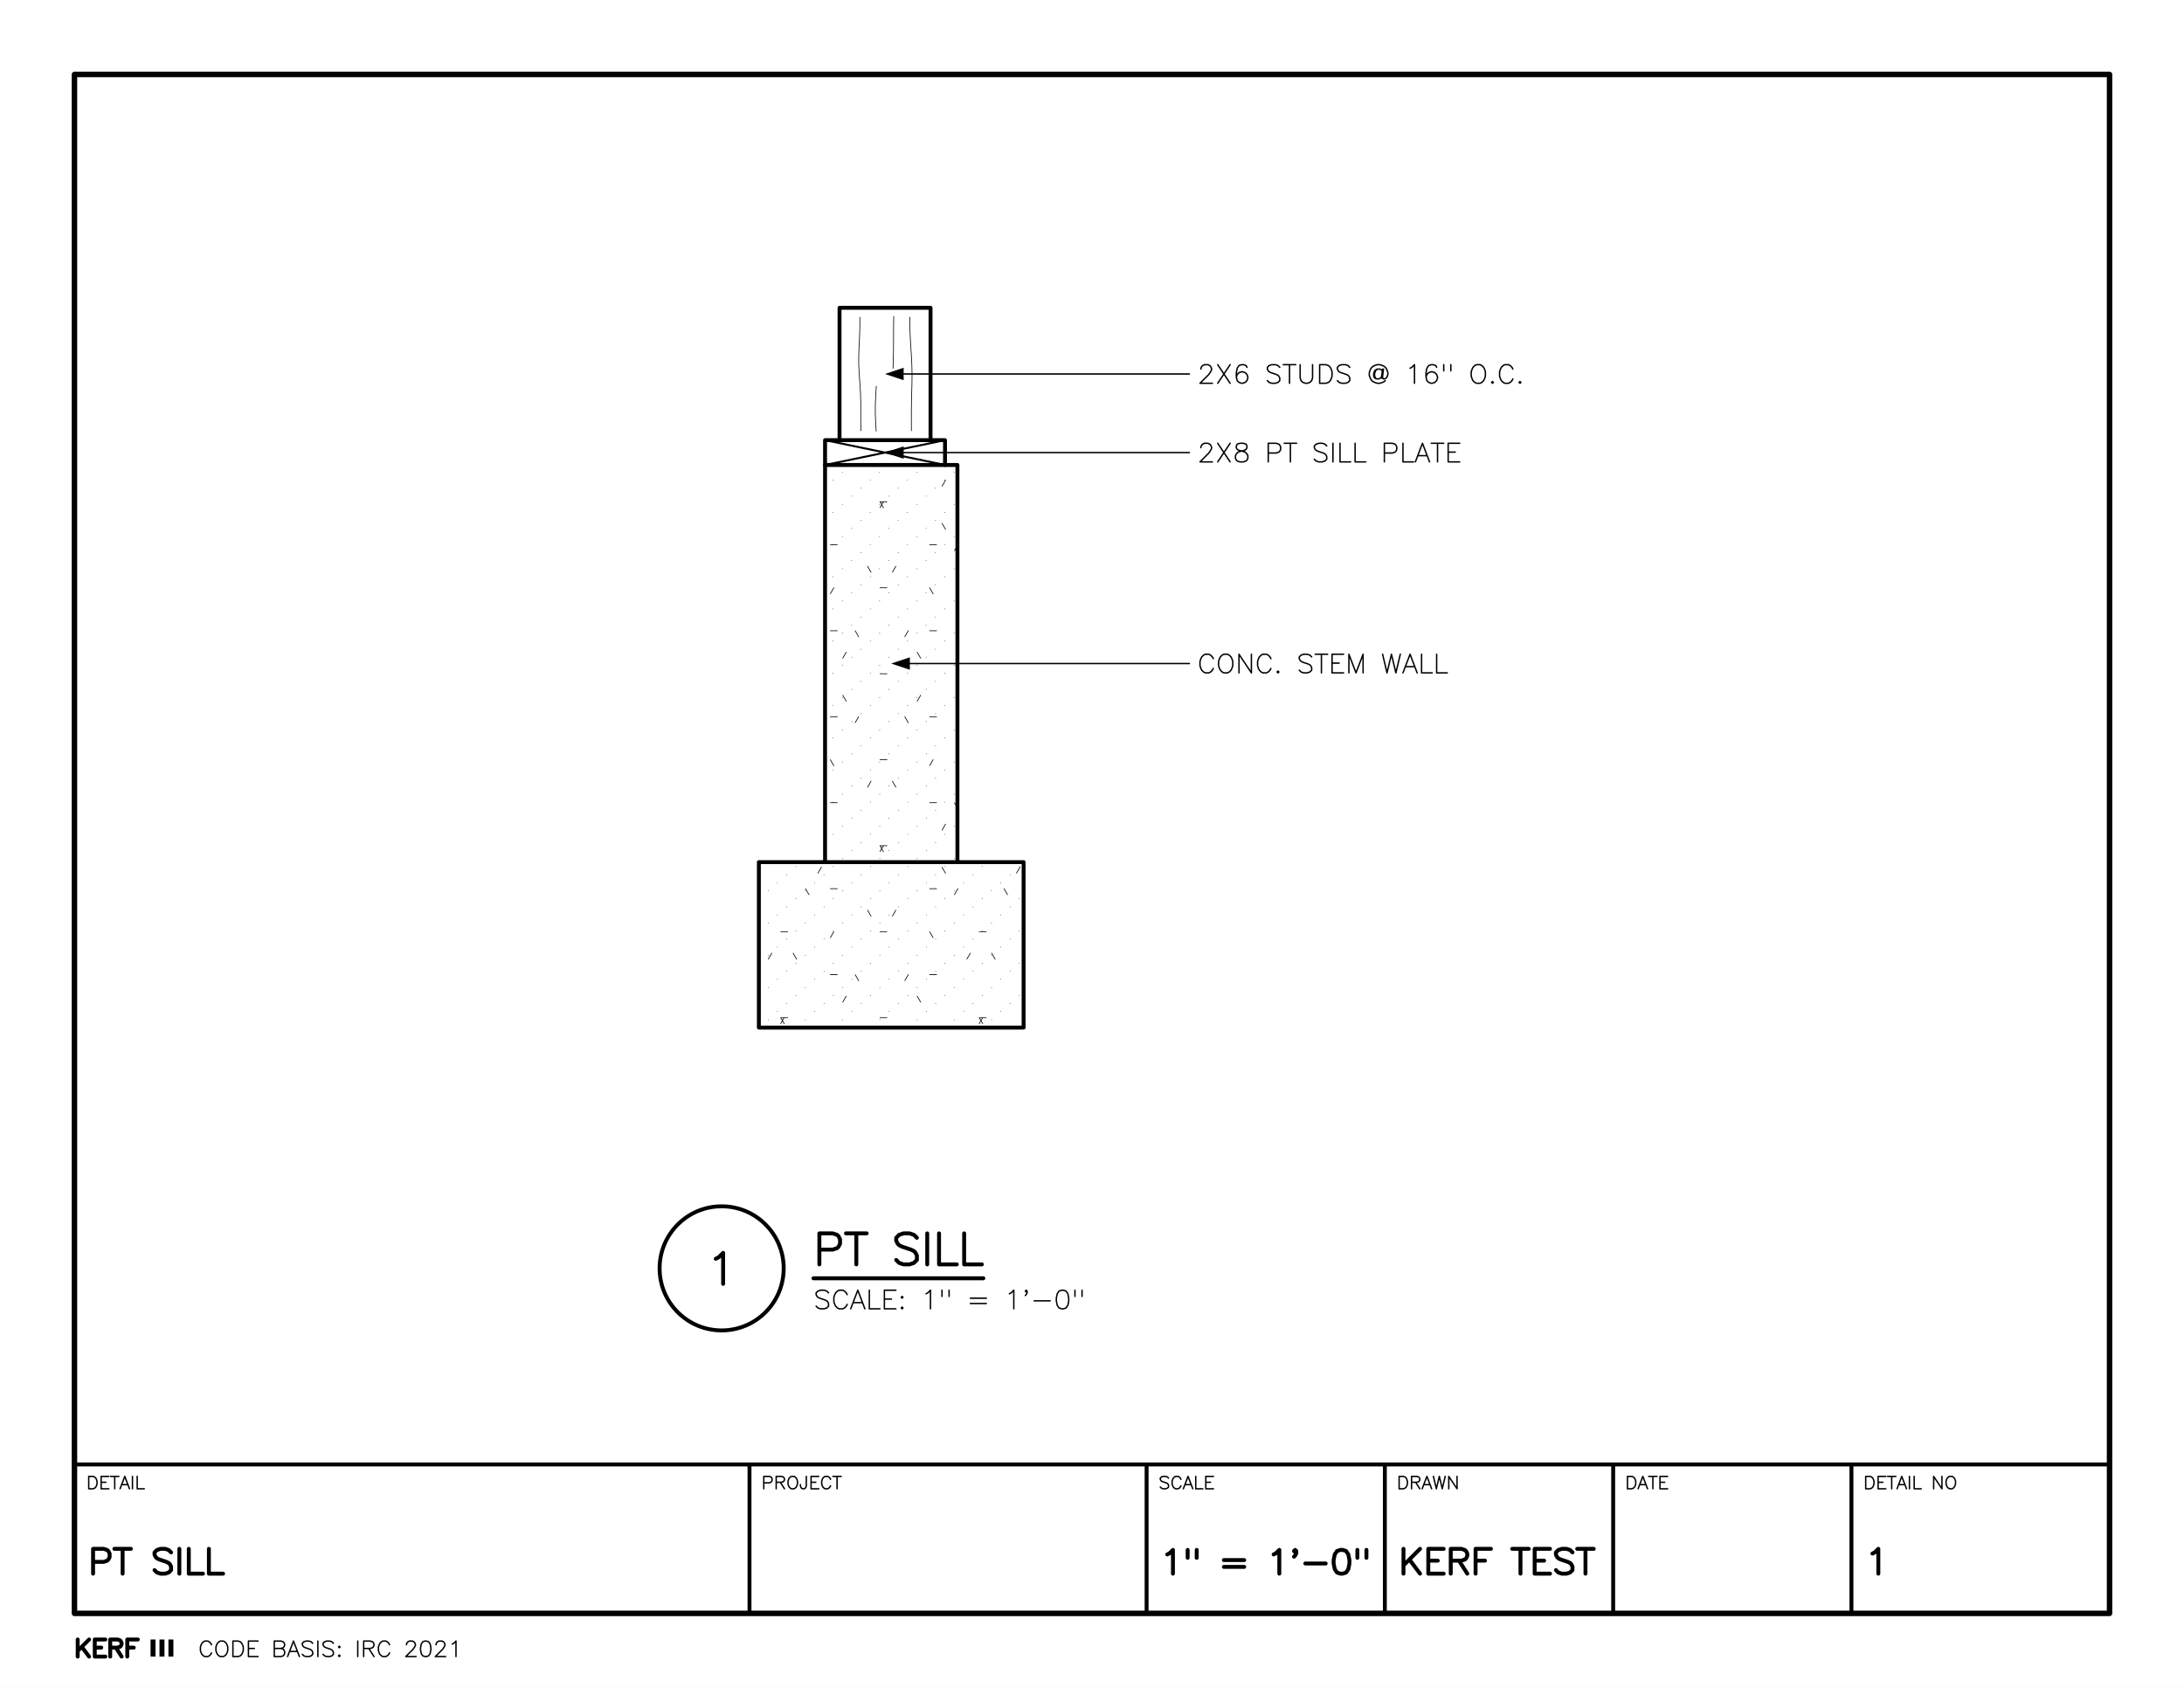
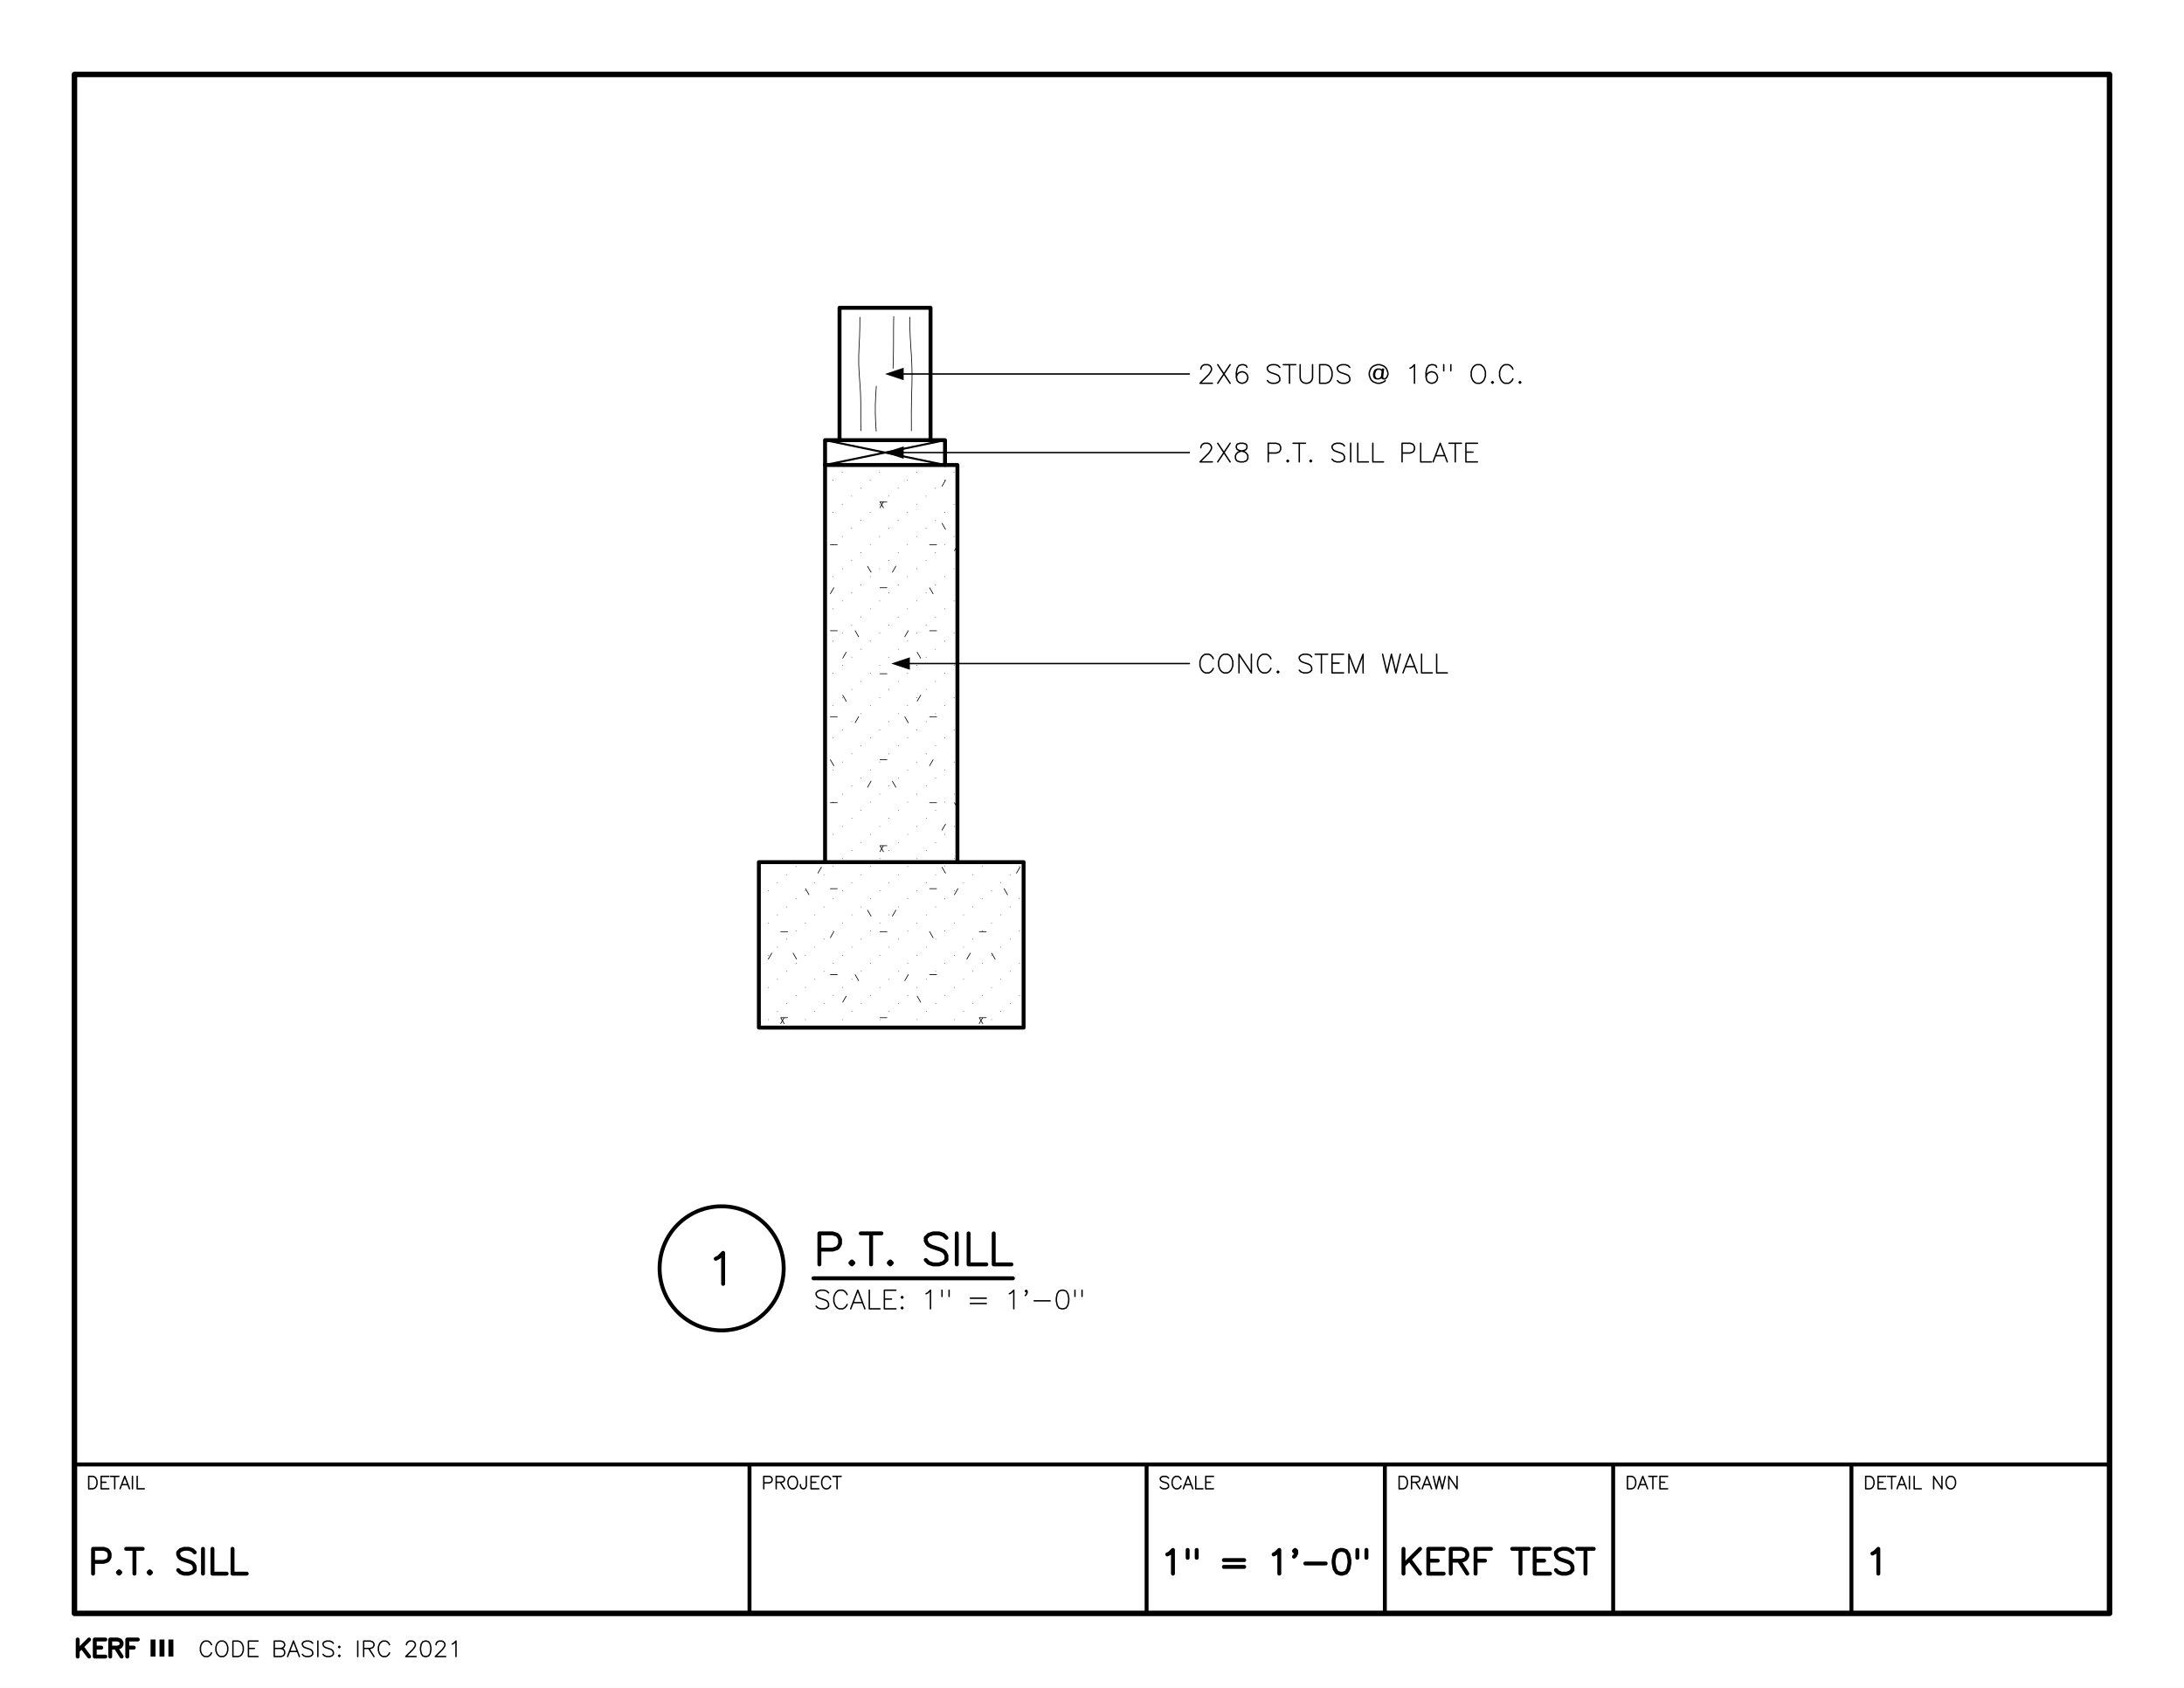
<svg xmlns="http://www.w3.org/2000/svg" width="11in" height="8.5in" viewBox="0 0 1056 816">
  <rect width="100%" height="100%" fill="#fff" />
  <g id="S-DETL-PATT">
    <g data-src="shared_ftg">
      <path d="M375.924 489.014h0M393.924 489.014h0M411.924 489.014h0M429.924 489.014h0M447.924 489.014h0M465.924 489.014h0M483.924 489.014h0M384.919 481.229h0M402.919 481.229h0M420.919 481.229h0M438.919 481.229h0M456.919 481.229h0M474.919 481.229h0M492.919 481.229h0M375.914 473.443h0M393.914 473.443h0M411.914 473.443h0M429.914 473.443h0M447.914 473.443h0M465.914 473.443h0M483.914 473.443h0M384.909 465.658h0M402.909 465.658h0M420.909 465.658h0M438.909 465.658h0M456.909 465.658h0M474.909 465.658h0M492.909 465.658h0M375.905 457.872h0M393.905 457.872h0M411.905 457.872h0M429.905 457.872h0M447.905 457.872h0M465.905 457.872h0M483.905 457.872h0M384.9 450.086h0M402.9 450.086h0M420.9 450.086h0M438.9 450.086h0M456.9 450.086h0M474.9 450.086h0M492.9 450.086h0M375.895 442.301h0M393.895 442.301h0M411.895 442.301h0M429.895 442.301h0M447.895 442.301h0M465.895 442.301h0M483.895 442.301h0M384.89 434.515h0M402.89 434.515h0M420.89 434.515h0M438.89 434.515h0M456.89 434.515h0M474.89 434.515h0M492.89 434.515h0M375.885 426.73h0M393.885 426.73h0M411.885 426.73h0M429.885 426.73h0M447.885 426.73h0M465.885 426.73h0M483.885 426.73h0M384.881 418.944h0M402.881 418.944h0M420.881 418.944h0M438.881 418.944h0M456.881 418.944h0M474.881 418.944h0M492.881 418.944h0M371.441 492.96h0M389.441 492.96h0M407.441 492.96h0M425.441 492.96h0M443.441 492.96h0M461.441 492.96h0M479.441 492.96h0M380.436 485.174h0M398.436 485.174h0M416.436 485.174h0M434.436 485.174h0M452.436 485.174h0M470.436 485.174h0M488.436 485.174h0M371.431 477.389h0M389.431 477.389h0M407.431 477.389h0M425.431 477.389h0M443.431 477.389h0M461.431 477.389h0M479.431 477.389h0M380.426 469.603h0M398.426 469.603h0M416.426 469.603h0M434.426 469.603h0M452.426 469.603h0M470.426 469.603h0M488.426 469.603h0M371.421 461.818h0M389.421 461.818h0M407.421 461.818h0M425.421 461.818h0M443.421 461.818h0M461.421 461.818h0M479.421 461.818h0M380.417 454.032h0M398.417 454.032h0M416.417 454.032h0M434.417 454.032h0M452.417 454.032h0M470.417 454.032h0M488.417 454.032h0M371.412 446.246h0M389.412 446.246h0M407.412 446.246h0M425.412 446.246h0M443.412 446.246h0M461.412 446.246h0M479.412 446.246h0M380.407 438.461h0M398.407 438.461h0M416.407 438.461h0M434.407 438.461h0M452.407 438.461h0M470.407 438.461h0M488.407 438.461h0M371.402 430.675h0M389.402 430.675h0M407.402 430.675h0M425.402 430.675h0M443.402 430.675h0M461.402 430.675h0M479.402 430.675h0M380.397 422.89h0M398.397 422.89h0M416.397 422.89h0M434.397 422.89h0M452.397 422.89h0M470.397 422.89h0M488.397 422.89h0M473.486 494.879L475.166 491.969M467.487 463.702L469.167 460.792M491.487 422.133L493.167 419.223M437.488 474.095L439.168 471.185M461.488 432.526L463.168 429.616M407.488 484.487L409.168 481.578M431.488 442.918L433.168 440.008M377.489 494.88L379.169 491.97M401.489 453.311L403.169 450.401M371.489 463.703L373.169 460.794M395.489 422.134L397.169 419.224M366.929 430.034L367.17 429.617M452.849 429.648L449.489 429.648M404.849 429.648L401.489 429.648M476.849 450.432L473.489 450.432M428.849 450.432L425.489 450.432M380.849 450.432L377.489 450.432M452.849 471.216L449.489 471.216M404.849 471.216L401.489 471.216M476.849 492L473.489 492M428.849 492L425.489 492M380.849 492L377.489 492M377.489 492L379.169 494.91M383.488 460.823L385.168 463.733M389.488 429.647L391.168 432.557M413.488 471.216L415.168 474.126M419.487 440.039L421.167 442.949M443.487 481.609L445.167 484.518M449.486 450.432L451.166 453.342M473.486 492.001L475.166 494.911M455.486 419.255L457.166 422.165M479.486 460.825L481.166 463.734M485.485 429.648L487.165 432.558" fill="none" stroke="#000" stroke-linecap="round" stroke-linejoin="round" stroke-width="0.34" />
    </g>
    <g data-src="shared_stem">
      <path d="M411.876 411.158h0M429.876 411.158h0M447.876 411.158h0M402.871 403.373h0M420.871 403.373h0M438.871 403.373h0M456.871 403.373h0M411.866 395.587h0M429.866 395.587h0M447.866 395.587h0M402.861 387.802h0M420.861 387.802h0M438.861 387.802h0M456.861 387.802h0M411.857 380.016h0M429.857 380.016h0M447.857 380.016h0M402.852 372.23h0M420.852 372.23h0M438.852 372.23h0M456.852 372.23h0M411.847 364.445h0M429.847 364.445h0M447.847 364.445h0M402.842 356.659h0M420.842 356.659h0M438.842 356.659h0M456.842 356.659h0M411.837 348.874h0M429.837 348.874h0M447.837 348.874h0M402.833 341.088h0M420.833 341.088h0M438.833 341.088h0M456.833 341.088h0M411.828 333.302h0M429.828 333.302h0M447.828 333.302h0M402.823 325.517h0M420.823 325.517h0M438.823 325.517h0M456.823 325.517h0M411.818 317.731h0M429.818 317.731h0M447.818 317.731h0M402.813 309.946h0M420.813 309.946h0M438.813 309.946h0M456.813 309.946h0M411.809 302.16h0M429.809 302.16h0M447.809 302.16h0M402.804 294.374h0M420.804 294.374h0M438.804 294.374h0M456.804 294.374h0M411.799 286.589h0M429.799 286.589h0M447.799 286.589h0M402.794 278.803h0M420.794 278.803h0M438.794 278.803h0M456.794 278.803h0M411.789 271.018h0M429.789 271.018h0M447.789 271.018h0M402.785 263.232h0M420.785 263.232h0M438.785 263.232h0M456.785 263.232h0M411.78 255.446h0M429.78 255.446h0M447.78 255.446h0M402.775 247.661h0M420.775 247.661h0M438.775 247.661h0M456.775 247.661h0M411.77 239.875h0M429.77 239.875h0M447.77 239.875h0M402.765 232.09h0M420.765 232.09h0M438.765 232.09h0M456.765 232.09h0M407.393 415.104h0M425.393 415.104h0M443.393 415.104h0M461.393 415.104h0M416.388 407.318h0M434.388 407.318h0M452.388 407.318h0M407.383 399.533h0M425.383 399.533h0M443.383 399.533h0M461.383 399.533h0M416.378 391.747h0M434.378 391.747h0M452.378 391.747h0M407.373 383.962h0M425.373 383.962h0M443.373 383.962h0M461.373 383.962h0M416.369 376.176h0M434.369 376.176h0M452.369 376.176h0M407.364 368.39h0M425.364 368.39h0M443.364 368.39h0M461.364 368.39h0M416.359 360.605h0M434.359 360.605h0M452.359 360.605h0M407.354 352.819h0M425.354 352.819h0M443.354 352.819h0M461.354 352.819h0M416.349 345.034h0M434.349 345.034h0M452.349 345.034h0M407.345 337.248h0M425.345 337.248h0M443.345 337.248h0M461.345 337.248h0M416.34 329.462h0M434.34 329.462h0M452.34 329.462h0M407.335 321.677h0M425.335 321.677h0M443.335 321.677h0M461.335 321.677h0M416.33 313.891h0M434.33 313.891h0M452.33 313.891h0M407.325 306.106h0M425.325 306.106h0M443.325 306.106h0M461.325 306.106h0M416.321 298.32h0M434.321 298.32h0M452.321 298.32h0M407.316 290.534h0M425.316 290.534h0M443.316 290.534h0M461.316 290.534h0M416.311 282.749h0M434.311 282.749h0M452.311 282.749h0M407.306 274.963h0M425.306 274.963h0M443.306 274.963h0M461.306 274.963h0M416.301 267.178h0M434.301 267.178h0M452.301 267.178h0M407.297 259.392h0M425.297 259.392h0M443.297 259.392h0M461.297 259.392h0M416.292 251.606h0M434.292 251.606h0M452.292 251.606h0M407.287 243.821h0M425.287 243.821h0M443.287 243.821h0M461.287 243.821h0M416.282 236.035h0M434.282 236.035h0M452.282 236.035h0M407.277 228.25h0M425.277 228.25h0M443.277 228.25h0M461.277 228.25h0M455.488 401.349L457.168 398.439M425.489 411.742L427.169 408.832M449.489 370.172L451.169 367.262M419.489 380.565L421.169 377.655M443.489 338.996L445.169 336.086M413.49 349.388L415.17 346.478M437.49 307.819L439.17 304.909M461.49 266.25L462.929 263.758M407.49 318.212L409.17 315.302M431.49 276.643L433.17 273.733M455.49 235.073L457.17 232.163M401.491 287.035L403.171 284.125M425.491 245.466L427.171 242.556M428.849 242.592L425.489 242.592M452.849 263.376L449.489 263.376M404.849 263.376L401.489 263.376M428.849 284.16L425.489 284.16M452.849 304.944L449.489 304.944M404.849 304.944L401.489 304.944M428.849 325.728L425.489 325.728M452.849 346.512L449.489 346.512M404.849 346.512L401.489 346.512M428.849 367.296L425.489 367.296M452.849 388.08L449.489 388.08M404.849 388.08L401.489 388.08M428.849 408.864L425.489 408.864M401.486 367.294L403.166 370.203M425.486 408.863L427.166 411.773M407.486 336.117L409.166 339.027M431.486 377.686L433.166 380.596M413.485 304.94L415.165 307.85M437.485 346.51L439.165 349.419M461.485 388.079L462.929 390.578M419.485 273.764L421.165 276.674M443.485 315.333L445.165 318.243M425.484 242.587L427.164 245.497M449.484 284.156L451.164 287.066M455.484 252.98L457.164 255.89" fill="none" stroke="#000" stroke-linecap="round" stroke-linejoin="round" stroke-width="0.34" />
    </g>
    <g data-src="a_stud">
      <path d="M440.672 208.229L440.661 203.657M440.661 203.657L440.653 199.086M440.653 199.086L440.708 194.514M440.708 194.514L440.825 189.943M440.825 189.943L440.947 185.371M440.947 185.371L440.987 180.8M440.987 180.8L440.888 176.229M440.888 176.229L440.653 171.657M440.653 171.657L440.354 167.086M440.354 167.086L440.09 162.514M440.09 162.514L439.937 157.943M439.937 157.943L439.912 153.371M431.795 178.08L431.926 173.897M431.926 173.897L432.011 169.714M432.011 169.714L432.041 165.531M432.041 165.531L432.043 161.349M432.043 161.349L432.061 157.166M432.061 157.166L432.138 152.983M423.654 208.453L423.383 204.107M423.383 204.107L423.218 199.76M423.218 199.76L423.236 195.413M423.236 195.413L423.43 191.067M423.43 191.067L423.714 186.72M416.283 208.229L416.182 203.657M416.182 203.657L416.182 199.086M416.182 199.086L416.187 194.514M416.187 194.514L416.064 189.943M416.064 189.943L415.774 185.371M415.774 185.371L415.427 180.8M415.427 180.8L415.204 176.229M415.204 176.229L415.212 171.657M415.212 171.657L415.404 167.086M415.404 167.086L415.623 162.514M415.623 162.514L415.742 157.943M415.742 157.943L415.761 153.371" fill="none" stroke="#000" stroke-linecap="round" stroke-linejoin="round" stroke-width="0.34" />
    </g>
  </g>
  <g id="S-DETL-BYND">
    <g data-src="a_sill">
      <path d="M398.929 224.8L456.929 212.8" fill="none" stroke="#000" stroke-linecap="round" stroke-linejoin="round" stroke-width="0.945" />
      <path d="M456.929 224.8L398.929 212.8" fill="none" stroke="#000" stroke-linecap="round" stroke-linejoin="round" stroke-width="0.945" />
    </g>
  </g>
  <g id="S-DETL-CUT">
    <g data-src="shared_ftg">
      <path d="M366.929 496.8L494.929 496.8L494.929 416.8L366.929 416.8L366.929 496.8Z" fill="none" stroke="#000" stroke-linecap="round" stroke-linejoin="round" stroke-width="1.89" />
    </g>
    <g data-src="shared_stem">
      <path d="M462.929 416.8L462.929 224.8L398.929 224.8L398.929 416.8" fill="none" stroke="#000" stroke-linecap="round" stroke-linejoin="round" stroke-width="1.89" />
    </g>
    <g data-src="a_sill">
      <path d="M456.929 224.8L456.929 212.8L398.929 212.8L398.929 224.8" fill="none" stroke="#000" stroke-linecap="round" stroke-linejoin="round" stroke-width="1.89" />
    </g>
    <g data-src="a_stud">
      <path d="M449.929 212.8L449.929 148.8L405.929 148.8L405.929 212.8" fill="none" stroke="#000" stroke-linecap="round" stroke-linejoin="round" stroke-width="1.89" />
    </g>
  </g>
  <g id="S-ANNO-NOTE">
    <g data-src="n_a_sill">
-       <path d="M580.643 216.443L580.643 216.014L581.071 215.157L581.5 214.729L582.357 214.3L584.071 214.3L584.929 214.729L585.357 215.157L585.786 216.014L585.786 216.871L585.357 217.729L584.5 219.014L580.214 223.3L586.214 223.3M588.786 214.3L594.786 223.3M594.786 214.3L588.786 223.3M599.5 214.3L598.214 214.729L597.786 215.586L597.786 216.443L598.214 217.3L599.071 217.729L600.786 218.157L602.071 218.586L602.929 219.443L603.357 220.3L603.357 221.586L602.929 222.443L602.5 222.871L601.214 223.3L599.5 223.3L598.214 222.871L597.786 222.443L597.357 221.586L597.357 220.3L597.786 219.443L598.643 218.586L599.929 218.157L601.643 217.729L602.5 217.3L602.929 216.443L602.929 215.586L602.5 214.729L601.214 214.3L599.5 214.3M613.214 214.3L613.214 223.3M613.214 214.3L617.071 214.3L618.357 214.729L618.786 215.157L619.214 216.014L619.214 217.3L618.786 218.157L618.357 218.586L617.071 219.014L613.214 219.014M623.929 214.3L623.929 223.3M620.929 214.3L626.929 214.3M641.5 215.586L640.643 214.729L639.357 214.3L637.643 214.3L636.357 214.729L635.5 215.586L635.5 216.443L635.929 217.3L636.357 217.729L637.214 218.157L639.786 219.014L640.643 219.443L641.071 219.871L641.5 220.729L641.5 222.014L640.643 222.871L639.357 223.3L637.643 223.3L636.357 222.871L635.5 222.014M644.5 214.3L644.5 223.3M647.929 214.3L647.929 223.3M647.929 223.3L653.071 223.3M655.214 214.3L655.214 223.3M655.214 223.3L660.357 223.3M669.357 214.3L669.357 223.3M669.357 214.3L673.214 214.3L674.5 214.729L674.929 215.157L675.357 216.014L675.357 217.3L674.929 218.157L674.5 218.586L673.214 219.014L669.357 219.014M678.357 214.3L678.357 223.3M678.357 223.3L683.5 223.3M687.786 214.3L684.357 223.3M687.786 214.3L691.214 223.3M685.643 220.3L689.929 220.3M695.071 214.3L695.071 223.3M692.071 214.3L698.071 214.3M700.214 214.3L700.214 223.3M700.214 214.3L705.786 214.3M700.214 218.586L703.643 218.586M700.214 223.3L705.786 223.3" fill="none" stroke="#000" stroke-linecap="round" stroke-linejoin="round" stroke-width="0.68" />
+       <path d="M580.643 216.443L580.643 216.014L581.071 215.157L581.5 214.729L582.357 214.3L584.071 214.3L584.929 214.729L585.357 215.157L585.786 216.014L585.786 216.871L585.357 217.729L584.5 219.014L580.214 223.3L586.214 223.3M588.786 214.3L594.786 223.3M594.786 214.3L588.786 223.3M599.5 214.3L598.214 214.729L597.786 215.586L597.786 216.443L598.214 217.3L599.071 217.729L600.786 218.157L602.071 218.586L602.929 219.443L603.357 220.3L603.357 221.586L602.929 222.443L602.5 222.871L601.214 223.3L599.5 223.3L598.214 222.871L597.786 222.443L597.357 221.586L597.357 220.3L597.786 219.443L598.643 218.586L599.929 218.157L601.643 217.729L602.5 217.3L602.929 216.443L602.929 215.586L602.5 214.729L601.214 214.3L599.5 214.3M613.214 214.3L613.214 223.3M613.214 214.3L617.071 214.3L618.357 214.729L618.786 215.157L619.214 216.014L619.214 217.3L618.786 218.157L618.357 218.586L617.071 219.014L613.214 219.014M622.643 222.443L622.214 222.871L622.643 223.3L623.071 222.871L622.643 222.443M628.214 214.3L628.214 223.3M625.214 214.3L631.214 214.3M633.786 222.443L633.357 222.871L633.786 223.3L634.214 222.871L633.786 222.443M650.071 215.586L649.214 214.729L647.929 214.3L646.214 214.3L644.929 214.729L644.071 215.586L644.071 216.443L644.5 217.3L644.929 217.729L645.786 218.157L648.357 219.014L649.214 219.443L649.643 219.871L650.071 220.729L650.071 222.014L649.214 222.871L647.929 223.3L646.214 223.3L644.929 222.871L644.071 222.014M653.071 214.3L653.071 223.3M656.5 214.3L656.5 223.3M656.5 223.3L661.643 223.3M663.786 214.3L663.786 223.3M663.786 223.3L668.929 223.3M677.929 214.3L677.929 223.3M677.929 214.3L681.786 214.3L683.071 214.729L683.5 215.157L683.929 216.014L683.929 217.3L683.5 218.157L683.071 218.586L681.786 219.014L677.929 219.014M686.929 214.3L686.929 223.3M686.929 223.3L692.071 223.3M696.357 214.3L692.929 223.3M696.357 214.3L699.786 223.3M694.214 220.3L698.5 220.3M703.643 214.3L703.643 223.3M700.643 214.3L706.643 214.3M708.786 214.3L708.786 223.3M708.786 214.3L714.357 214.3M708.786 218.586L712.214 218.586M708.786 223.3L714.357 223.3" fill="none" stroke="#000" stroke-linecap="round" stroke-linejoin="round" stroke-width="0.68" />
      <path d="M575.089 218.8L563.089 218.8L436.929 218.8" fill="none" stroke="#000" stroke-linecap="round" stroke-linejoin="round" stroke-width="0.68" />
      <path d="M427.929 218.8L436.929 221.8L436.929 215.8L427.929 218.8Z" fill="#000" fill-rule="evenodd" stroke="none" />
    </g>
    <g data-src="n_a_stud">
      <path d="M580.643 178.443L580.643 178.014L581.071 177.157L581.5 176.729L582.357 176.3L584.071 176.3L584.929 176.729L585.357 177.157L585.786 178.014L585.786 178.871L585.357 179.729L584.5 181.014L580.214 185.3L586.214 185.3M588.786 176.3L594.786 185.3M594.786 176.3L588.786 185.3M602.929 177.586L602.5 176.729L601.214 176.3L600.357 176.3L599.071 176.729L598.214 178.014L597.786 180.157L597.786 182.3L598.214 184.014L599.071 184.871L600.357 185.3L600.786 185.3L602.071 184.871L602.929 184.014L603.357 182.729L603.357 182.3L602.929 181.014L602.071 180.157L600.786 179.729L600.357 179.729L599.071 180.157L598.214 181.014L597.786 182.3M618.786 177.586L617.929 176.729L616.643 176.3L614.929 176.3L613.643 176.729L612.786 177.586L612.786 178.443L613.214 179.3L613.643 179.729L614.5 180.157L617.071 181.014L617.929 181.443L618.357 181.871L618.786 182.729L618.786 184.014L617.929 184.871L616.643 185.3L614.929 185.3L613.643 184.871L612.786 184.014M623.5 176.3L623.5 185.3M620.5 176.3L626.5 176.3M628.643 176.3L628.643 182.729L629.071 184.014L629.929 184.871L631.214 185.3L632.071 185.3L633.357 184.871L634.214 184.014L634.643 182.729L634.643 176.3M638.071 176.3L638.071 185.3M638.071 176.3L641.071 176.3L642.357 176.729L643.214 177.586L643.643 178.443L644.071 179.729L644.071 181.871L643.643 183.157L643.214 184.014L642.357 184.871L641.071 185.3L638.071 185.3M652.643 177.586L651.786 176.729L650.5 176.3L648.786 176.3L647.5 176.729L646.643 177.586L646.643 178.443L647.071 179.3L647.5 179.729L648.357 180.157L650.929 181.014L651.786 181.443L652.214 181.871L652.643 182.729L652.643 184.014L651.786 184.871L650.5 185.3L648.786 185.3L647.5 184.871L646.643 184.014M668.5 179.729L668.071 178.871L667.214 178.443L665.929 178.443L665.071 178.871L664.643 179.3L664.214 180.586L664.214 181.871L664.643 182.729L665.5 183.157L666.786 183.157L667.643 182.729L668.071 181.871M665.929 178.443L665.071 179.3L664.643 180.586L664.643 181.871L665.071 182.729L665.5 183.157M668.5 178.443L668.071 181.871L668.071 182.729L668.929 183.157L669.786 183.157L670.643 182.3L671.071 181.014L671.071 180.157L670.643 178.871L670.214 178.014L669.357 177.157L668.5 176.729L667.214 176.3L665.929 176.3L664.643 176.729L663.786 177.157L662.929 178.014L662.5 178.871L662.071 180.157L662.071 181.443L662.5 182.729L662.929 183.586L663.786 184.443L664.643 184.871L665.929 185.3L667.214 185.3L668.5 184.871L669.357 184.443L669.786 184.014M668.929 178.443L668.5 181.871L668.5 182.729L668.929 183.157M681.786 178.014L682.643 177.586L683.929 176.3L683.929 185.3M694.643 177.586L694.214 176.729L692.929 176.3L692.071 176.3L690.786 176.729L689.929 178.014L689.5 180.157L689.5 182.3L689.929 184.014L690.786 184.871L692.071 185.3L692.5 185.3L693.786 184.871L694.643 184.014L695.071 182.729L695.071 182.3L694.643 181.014L693.786 180.157L692.5 179.729L692.071 179.729L690.786 180.157L689.929 181.014L689.5 182.3M698.071 176.3L698.071 179.3M701.5 176.3L701.5 179.3M713.929 176.3L713.071 176.729L712.214 177.586L711.786 178.443L711.357 179.729L711.357 181.871L711.786 183.157L712.214 184.014L713.071 184.871L713.929 185.3L715.643 185.3L716.5 184.871L717.357 184.014L717.786 183.157L718.214 181.871L718.214 179.729L717.786 178.443L717.357 177.586L716.5 176.729L715.643 176.3L713.929 176.3M721.643 184.443L721.214 184.871L721.643 185.3L722.071 184.871L721.643 184.443M731.5 178.443L731.071 177.586L730.214 176.729L729.357 176.3L727.643 176.3L726.786 176.729L725.929 177.586L725.5 178.443L725.071 179.729L725.071 181.871L725.5 183.157L725.929 184.014L726.786 184.871L727.643 185.3L729.357 185.3L730.214 184.871L731.071 184.014L731.5 183.157M734.929 184.443L734.5 184.871L734.929 185.3L735.357 184.871L734.929 184.443" fill="none" stroke="#000" stroke-linecap="round" stroke-linejoin="round" stroke-width="0.68" />
      <path d="M575.089 180.8L563.089 180.8L436.929 180.8" fill="none" stroke="#000" stroke-linecap="round" stroke-linejoin="round" stroke-width="0.68" />
      <path d="M427.929 180.8L436.929 183.8L436.929 177.8L427.929 180.8Z" fill="#000" fill-rule="evenodd" stroke="none" />
    </g>
    <g data-src="n_a_stem">
      <path d="M586.643 318.443L586.214 317.586L585.357 316.729L584.5 316.3L582.786 316.3L581.929 316.729L581.071 317.586L580.643 318.443L580.214 319.729L580.214 321.871L580.643 323.157L581.071 324.014L581.929 324.871L582.786 325.3L584.5 325.3L585.357 324.871L586.214 324.014L586.643 323.157M591.786 316.3L590.929 316.729L590.071 317.586L589.643 318.443L589.214 319.729L589.214 321.871L589.643 323.157L590.071 324.014L590.929 324.871L591.786 325.3L593.5 325.3L594.357 324.871L595.214 324.014L595.643 323.157L596.071 321.871L596.071 319.729L595.643 318.443L595.214 317.586L594.357 316.729L593.5 316.3L591.786 316.3M599.071 316.3L599.071 325.3M599.071 316.3L605.071 325.3M605.071 316.3L605.071 325.3M614.5 318.443L614.071 317.586L613.214 316.729L612.357 316.3L610.643 316.3L609.786 316.729L608.929 317.586L608.5 318.443L608.071 319.729L608.071 321.871L608.5 323.157L608.929 324.014L609.786 324.871L610.643 325.3L612.357 325.3L613.214 324.871L614.071 324.014L614.5 323.157M617.929 324.443L617.5 324.871L617.929 325.3L618.357 324.871L617.929 324.443M634.214 317.586L633.357 316.729L632.071 316.3L630.357 316.3L629.071 316.729L628.214 317.586L628.214 318.443L628.643 319.3L629.071 319.729L629.929 320.157L632.5 321.014L633.357 321.443L633.786 321.871L634.214 322.729L634.214 324.014L633.357 324.871L632.071 325.3L630.357 325.3L629.071 324.871L628.214 324.014M638.929 316.3L638.929 325.3M635.929 316.3L641.929 316.3M644.071 316.3L644.071 325.3M644.071 316.3L649.643 316.3M644.071 320.586L647.5 320.586M644.071 325.3L649.643 325.3M652.214 316.3L652.214 325.3M652.214 316.3L655.643 325.3M659.071 316.3L655.643 325.3M659.071 316.3L659.071 325.3M668.5 316.3L670.643 325.3M672.786 316.3L670.643 325.3M672.786 316.3L674.929 325.3M677.071 316.3L674.929 325.3M681.786 316.3L678.357 325.3M681.786 316.3L685.214 325.3M679.643 322.3L683.929 322.3M687.357 316.3L687.357 325.3M687.357 325.3L692.5 325.3M694.643 316.3L694.643 325.3M694.643 325.3L699.786 325.3" fill="none" stroke="#000" stroke-linecap="round" stroke-linejoin="round" stroke-width="0.68" />
      <path d="M575.089 320.8L563.089 320.8L439.929 320.8" fill="none" stroke="#000" stroke-linecap="round" stroke-linejoin="round" stroke-width="0.68" />
      <path d="M430.929 320.8L439.929 323.8L439.929 317.8L430.929 320.8Z" fill="#000" fill-rule="evenodd" stroke="none" />
    </g>
  </g>
  <g id="S-ANNO-TTLB">
    <g data-src="title:A">
      <path d="M318.929 613.2A30 30 0 0 1 378.929 613.2A30 30 0 0 1 318.929 613.2Z" fill="none" stroke="#000" stroke-linecap="round" stroke-linejoin="round" stroke-width="1.89" />
      <path d="M346.071 608.557L347.5 607.843L349.643 605.7L349.643 620.7" fill="none" stroke="#000" stroke-linecap="round" stroke-linejoin="round" stroke-width="1.89" />
-       <path d="M396.186 596.28L396.186 611.28M396.186 596.28L402.614 596.28L404.757 596.994L405.471 597.709L406.186 599.137L406.186 601.28L405.471 602.709L404.757 603.423L402.614 604.137L396.186 604.137M414.043 596.28L414.043 611.28M409.043 596.28L419.043 596.28M443.329 598.423L441.9 596.994L439.757 596.28L436.9 596.28L434.757 596.994L433.329 598.423L433.329 599.851L434.043 601.28L434.757 601.994L436.186 602.709L440.471 604.137L441.9 604.851L442.614 605.566L443.329 606.994L443.329 609.137L441.9 610.566L439.757 611.28L436.9 611.28L434.757 610.566L433.329 609.137M448.329 596.28L448.329 611.28M454.043 596.28L454.043 611.28M454.043 611.28L462.614 611.28M466.186 596.28L466.186 611.28M466.186 611.28L474.757 611.28" fill="none" stroke="#000" stroke-linecap="round" stroke-linejoin="round" stroke-width="1.89" />
-       <path d="M393.329 618L475.471 618" fill="none" stroke="#000" stroke-linecap="round" stroke-linejoin="round" stroke-width="1.89" />
+       <path d="M396.186 596.28L396.186 611.28M396.186 596.28L402.614 596.28L404.757 596.994L405.471 597.709L406.186 599.137L406.186 601.28L405.471 602.709L404.757 603.423L402.614 604.137L396.186 604.137M411.9 609.851L411.186 610.566L411.9 611.28L412.614 610.566L411.9 609.851M421.186 596.28L421.186 611.28M416.186 596.28L426.186 596.28M430.471 609.851L429.757 610.566L430.471 611.28L431.186 610.566L430.471 609.851M457.614 598.423L456.186 596.994L454.043 596.28L451.186 596.28L449.043 596.994L447.614 598.423L447.614 599.851L448.329 601.28L449.043 601.994L450.471 602.709L454.757 604.137L456.186 604.851L456.9 605.566L457.614 606.994L457.614 609.137L456.186 610.566L454.043 611.28L451.186 611.28L449.043 610.566L447.614 609.137M462.614 596.28L462.614 611.28M468.329 596.28L468.329 611.28M468.329 611.28L476.9 611.28M480.471 596.28L480.471 611.28M480.471 611.28L489.043 611.28" fill="none" stroke="#000" stroke-linecap="round" stroke-linejoin="round" stroke-width="1.89" />
+       <path d="M393.329 618L489.757 618" fill="none" stroke="#000" stroke-linecap="round" stroke-linejoin="round" stroke-width="1.89" />
      <path d="M400.614 625.046L399.757 624.189L398.471 623.76L396.757 623.76L395.471 624.189L394.614 625.046L394.614 625.903L395.043 626.76L395.471 627.189L396.329 627.617L398.9 628.474L399.757 628.903L400.186 629.331L400.614 630.189L400.614 631.474L399.757 632.331L398.471 632.76L396.757 632.76L395.471 632.331L394.614 631.474M409.614 625.903L409.186 625.046L408.329 624.189L407.471 623.76L405.757 623.76L404.9 624.189L404.043 625.046L403.614 625.903L403.186 627.189L403.186 629.331L403.614 630.617L404.043 631.474L404.9 632.331L405.757 632.76L407.471 632.76L408.329 632.331L409.186 631.474L409.614 630.617M414.757 623.76L411.329 632.76M414.757 623.76L418.186 632.76M412.614 629.76L416.9 629.76M420.329 623.76L420.329 632.76M420.329 632.76L425.471 632.76M427.614 623.76L427.614 632.76M427.614 623.76L433.186 623.76M427.614 628.046L431.043 628.046M427.614 632.76L433.186 632.76M436.186 626.76L435.757 627.189L436.186 627.617L436.614 627.189L436.186 626.76M436.186 631.903L435.757 632.331L436.186 632.76L436.614 632.331L436.186 631.903M447.757 625.474L448.614 625.046L449.9 623.76L449.9 632.76M455.471 623.76L455.471 626.76M458.9 623.76L458.9 626.76M469.186 627.617L476.9 627.617M469.186 630.189L476.9 630.189M488.043 625.474L488.9 625.046L490.186 623.76L490.186 632.76M496.186 624.617L495.757 624.189L496.186 623.76L496.614 624.189L496.614 625.046L496.186 625.903L495.757 626.331M500.043 628.903L507.757 628.903M513.329 623.76L512.043 624.189L511.186 625.474L510.757 627.617L510.757 628.903L511.186 631.046L512.043 632.331L513.329 632.76L514.186 632.76L515.471 632.331L516.329 631.046L516.757 628.903L516.757 627.617L516.329 625.474L515.471 624.189L514.186 623.76L513.329 623.76M519.757 623.76L519.757 626.76M523.186 623.76L523.186 626.76" fill="none" stroke="#000" stroke-linecap="round" stroke-linejoin="round" stroke-width="0.68" />
    </g>
    <g data-src="sheet">
      <path d="M36 780L1020 780L1020 36L36 36L36 780Z" fill="none" stroke="#000" stroke-linecap="round" stroke-linejoin="round" stroke-width="2.646" />
      <path d="M36 780L1020 780L1020 708L36 708L36 780Z" fill="none" stroke="#000" stroke-linecap="round" stroke-linejoin="round" stroke-width="1.89" />
      <path d="M42.903 713.76L42.903 719.76M42.903 713.76L44.903 713.76L45.76 714.046L46.331 714.617L46.617 715.189L46.903 716.046L46.903 717.474L46.617 718.331L46.331 718.903L45.76 719.474L44.903 719.76L42.903 719.76M48.903 713.76L48.903 719.76M48.903 713.76L52.617 713.76M48.903 716.617L51.189 716.617M48.903 719.76L52.617 719.76M55.474 713.76L55.474 719.76M53.474 713.76L57.474 713.76M60.331 713.76L58.046 719.76M60.331 713.76L62.617 719.76M58.903 717.76L61.76 717.76M64.046 713.76L64.046 719.76M66.331 713.76L66.331 719.76M66.331 719.76L69.76 719.76" fill="none" stroke="#000" stroke-linecap="round" stroke-linejoin="round" stroke-width="0.68" />
-       <path d="M45.006 748.8L45.006 760.8M45.006 748.8L50.149 748.8L51.863 749.371L52.434 749.943L53.006 751.086L53.006 752.8L52.434 753.943L51.863 754.514L50.149 755.086L45.006 755.086M59.291 748.8L59.291 760.8M55.291 748.8L63.291 748.8M82.72 750.514L81.577 749.371L79.863 748.8L77.577 748.8L75.863 749.371L74.72 750.514L74.72 751.657L75.291 752.8L75.863 753.371L77.006 753.943L80.434 755.086L81.577 755.657L82.149 756.229L82.72 757.371L82.72 759.086L81.577 760.229L79.863 760.8L77.577 760.8L75.863 760.229L74.72 759.086M86.72 748.8L86.72 760.8M91.291 748.8L91.291 760.8M91.291 760.8L98.149 760.8M101.006 748.8L101.006 760.8M101.006 760.8L107.863 760.8" fill="none" stroke="#000" stroke-linecap="round" stroke-linejoin="round" stroke-width="1.89" />
+       <path d="M45.006 748.8L45.006 760.8M45.006 748.8L50.149 748.8L51.863 749.371L52.434 749.943L53.006 751.086L53.006 752.8L52.434 753.943L51.863 754.514L50.149 755.086L45.006 755.086M57.577 759.657L57.006 760.229L57.577 760.8L58.149 760.229L57.577 759.657M65.006 748.8L65.006 760.8M61.006 748.8L69.006 748.8M72.434 759.657L71.863 760.229L72.434 760.8L73.006 760.229L72.434 759.657M94.149 750.514L93.006 749.371L91.291 748.8L89.006 748.8L87.291 749.371L86.149 750.514L86.149 751.657L86.72 752.8L87.291 753.371L88.434 753.943L91.863 755.086L93.006 755.657L93.577 756.229L94.149 757.371L94.149 759.086L93.006 760.229L91.291 760.8L89.006 760.8L87.291 760.229L86.149 759.086M98.149 748.8L98.149 760.8M102.72 748.8L102.72 760.8M102.72 760.8L109.577 760.8M112.434 748.8L112.434 760.8M112.434 760.8L119.291 760.8" fill="none" stroke="#000" stroke-linecap="round" stroke-linejoin="round" stroke-width="1.89" />
      <path d="M362.4 780L362.4 708" fill="none" stroke="#000" stroke-linecap="round" stroke-linejoin="round" stroke-width="1.89" />
      <path d="M369.303 713.76L369.303 719.76M369.303 713.76L371.874 713.76L372.731 714.046L373.017 714.331L373.303 714.903L373.303 715.76L373.017 716.331L372.731 716.617L371.874 716.903L369.303 716.903M375.303 713.76L375.303 719.76M375.303 713.76L377.874 713.76L378.731 714.046L379.017 714.331L379.303 714.903L379.303 715.474L379.017 716.046L378.731 716.331L377.874 716.617L375.303 716.617M377.303 716.617L379.303 719.76M382.731 713.76L382.16 714.046L381.589 714.617L381.303 715.189L381.017 716.046L381.017 717.474L381.303 718.331L381.589 718.903L382.16 719.474L382.731 719.76L383.874 719.76L384.446 719.474L385.017 718.903L385.303 718.331L385.589 717.474L385.589 716.046L385.303 715.189L385.017 714.617L384.446 714.046L383.874 713.76L382.731 713.76M389.874 713.76L389.874 718.331L389.589 719.189L389.303 719.474L388.731 719.76L388.16 719.76L387.589 719.474L387.303 719.189L387.017 718.331L387.017 717.76M392.16 713.76L392.16 719.76M392.16 713.76L395.874 713.76M392.16 716.617L394.446 716.617M392.16 719.76L395.874 719.76M401.589 715.189L401.303 714.617L400.731 714.046L400.16 713.76L399.017 713.76L398.446 714.046L397.874 714.617L397.589 715.189L397.303 716.046L397.303 717.474L397.589 718.331L397.874 718.903L398.446 719.474L399.017 719.76L400.16 719.76L400.731 719.474L401.303 718.903L401.589 718.331M404.731 713.76L404.731 719.76M402.731 713.76L406.731 713.76" fill="none" stroke="#000" stroke-linecap="round" stroke-linejoin="round" stroke-width="0.68" />
      <path d="M554.4 780L554.4 708" fill="none" stroke="#000" stroke-linecap="round" stroke-linejoin="round" stroke-width="1.89" />
      <path d="M565.017 714.617L564.446 714.046L563.589 713.76L562.446 713.76L561.589 714.046L561.017 714.617L561.017 715.189L561.303 715.76L561.589 716.046L562.16 716.331L563.874 716.903L564.446 717.189L564.731 717.474L565.017 718.046L565.017 718.903L564.446 719.474L563.589 719.76L562.446 719.76L561.589 719.474L561.017 718.903M571.017 715.189L570.731 714.617L570.16 714.046L569.589 713.76L568.446 713.76L567.874 714.046L567.303 714.617L567.017 715.189L566.731 716.046L566.731 717.474L567.017 718.331L567.303 718.903L567.874 719.474L568.446 719.76L569.589 719.76L570.16 719.474L570.731 718.903L571.017 718.331M574.446 713.76L572.16 719.76M574.446 713.76L576.731 719.76M573.017 717.76L575.874 717.76M578.16 713.76L578.16 719.76M578.16 719.76L581.589 719.76M583.017 713.76L583.017 719.76M583.017 713.76L586.731 713.76M583.017 716.617L585.303 716.617M583.017 719.76L586.731 719.76" fill="none" stroke="#000" stroke-linecap="round" stroke-linejoin="round" stroke-width="0.68" />
      <path d="M564.403 751.499L565.497 750.952L567.138 749.311L567.138 760.8M574.25 749.311L574.25 753.141M578.627 749.311L578.627 753.141M591.757 754.235L601.605 754.235M591.757 757.517L601.605 757.517M615.83 751.499L616.924 750.952L618.565 749.311L618.565 760.8M626.225 750.405L625.677 749.858L626.225 749.311L626.772 749.858L626.772 750.952L626.225 752.046L625.677 752.594M631.148 755.876L640.996 755.876M648.108 749.311L646.467 749.858L645.373 751.499L644.826 754.235L644.826 755.876L645.373 758.612L646.467 760.253L648.108 760.8L649.203 760.8L650.844 760.253L651.938 758.612L652.485 755.876L652.485 754.235L651.938 751.499L650.844 749.858L649.203 749.311L648.108 749.311M656.315 749.311L656.315 753.141M660.692 749.311L660.692 753.141" fill="none" stroke="#000" stroke-linecap="round" stroke-linejoin="round" stroke-width="1.89" />
      <path d="M669.6 780L669.6 708" fill="none" stroke="#000" stroke-linecap="round" stroke-linejoin="round" stroke-width="1.89" />
      <path d="M676.503 713.76L676.503 719.76M676.503 713.76L678.503 713.76L679.36 714.046L679.931 714.617L680.217 715.189L680.503 716.046L680.503 717.474L680.217 718.331L679.931 718.903L679.36 719.474L678.503 719.76L676.503 719.76M682.503 713.76L682.503 719.76M682.503 713.76L685.074 713.76L685.931 714.046L686.217 714.331L686.503 714.903L686.503 715.474L686.217 716.046L685.931 716.331L685.074 716.617L682.503 716.617M684.503 716.617L686.503 719.76M689.931 713.76L687.646 719.76M689.931 713.76L692.217 719.76M688.503 717.76L691.36 717.76M693.074 713.76L694.503 719.76M695.931 713.76L694.503 719.76M695.931 713.76L697.36 719.76M698.789 713.76L697.36 719.76M700.503 713.76L700.503 719.76M700.503 713.76L704.503 719.76M704.503 713.76L704.503 719.76" fill="none" stroke="#000" stroke-linecap="round" stroke-linejoin="round" stroke-width="0.68" />
      <path d="M678.606 748.8L678.606 760.8M686.606 748.8L678.606 756.8M681.463 753.943L686.606 760.8M690.606 748.8L690.606 760.8M690.606 748.8L698.034 748.8M690.606 754.514L695.177 754.514M690.606 760.8L698.034 760.8M701.463 748.8L701.463 760.8M701.463 748.8L706.606 748.8L708.32 749.371L708.891 749.943L709.463 751.086L709.463 752.229L708.891 753.371L708.32 753.943L706.606 754.514L701.463 754.514M705.463 754.514L709.463 760.8M713.463 748.8L713.463 760.8M713.463 748.8L720.891 748.8M713.463 754.514L718.034 754.514M735.177 748.8L735.177 760.8M731.177 748.8L739.177 748.8M742.034 748.8L742.034 760.8M742.034 748.8L749.463 748.8M742.034 754.514L746.606 754.514M742.034 760.8L749.463 760.8M760.32 750.514L759.177 749.371L757.463 748.8L755.177 748.8L753.463 749.371L752.32 750.514L752.32 751.657L752.891 752.8L753.463 753.371L754.606 753.943L758.034 755.086L759.177 755.657L759.749 756.229L760.32 757.371L760.32 759.086L759.177 760.229L757.463 760.8L755.177 760.8L753.463 760.229L752.32 759.086M766.606 748.8L766.606 760.8M762.606 748.8L770.606 748.8" fill="none" stroke="#000" stroke-linecap="round" stroke-linejoin="round" stroke-width="1.89" />
      <path d="M780 780L780 708" fill="none" stroke="#000" stroke-linecap="round" stroke-linejoin="round" stroke-width="1.89" />
      <path d="M786.903 713.76L786.903 719.76M786.903 713.76L788.903 713.76L789.76 714.046L790.331 714.617L790.617 715.189L790.903 716.046L790.903 717.474L790.617 718.331L790.331 718.903L789.76 719.474L788.903 719.76L786.903 719.76M794.331 713.76L792.046 719.76M794.331 713.76L796.617 719.76M792.903 717.76L795.76 717.76M799.189 713.76L799.189 719.76M797.189 713.76L801.189 713.76M802.617 713.76L802.617 719.76M802.617 713.76L806.331 713.76M802.617 716.617L804.903 716.617M802.617 719.76L806.331 719.76" fill="none" stroke="#000" stroke-linecap="round" stroke-linejoin="round" stroke-width="0.68" />
      <path d="M895.2 780L895.2 708" fill="none" stroke="#000" stroke-linecap="round" stroke-linejoin="round" stroke-width="1.89" />
      <path d="M902.103 713.76L902.103 719.76M902.103 713.76L904.103 713.76L904.96 714.046L905.531 714.617L905.817 715.189L906.103 716.046L906.103 717.474L905.817 718.331L905.531 718.903L904.96 719.474L904.103 719.76L902.103 719.76M908.103 713.76L908.103 719.76M908.103 713.76L911.817 713.76M908.103 716.617L910.389 716.617M908.103 719.76L911.817 719.76M914.674 713.76L914.674 719.76M912.674 713.76L916.674 713.76M919.531 713.76L917.246 719.76M919.531 713.76L921.817 719.76M918.103 717.76L920.96 717.76M923.246 713.76L923.246 719.76M925.531 713.76L925.531 719.76M925.531 719.76L928.96 719.76M934.96 713.76L934.96 719.76M934.96 713.76L938.96 719.76M938.96 713.76L938.96 719.76M942.674 713.76L942.103 714.046L941.531 714.617L941.246 715.189L940.96 716.046L940.96 717.474L941.246 718.331L941.531 718.903L942.103 719.474L942.674 719.76L943.817 719.76L944.389 719.474L944.96 718.903L945.246 718.331L945.531 717.474L945.531 716.046L945.246 715.189L944.96 714.617L944.389 714.046L943.817 713.76L942.674 713.76" fill="none" stroke="#000" stroke-linecap="round" stroke-linejoin="round" stroke-width="0.68" />
      <path d="M905.349 751.086L906.491 750.514L908.206 748.8L908.206 760.8" fill="none" stroke="#000" stroke-linecap="round" stroke-linejoin="round" stroke-width="1.89" />
      <path d="M37.571 792.63L37.571 800.88M43.071 792.63L37.571 798.13M39.536 796.166L43.071 800.88M45.821 792.63L45.821 800.88M45.821 792.63L50.929 792.63M45.821 796.559L48.964 796.559M45.821 800.88L50.929 800.88M53.286 792.63L53.286 800.88M53.286 792.63L56.821 792.63L58 793.023L58.393 793.416L58.786 794.201L58.786 794.987L58.393 795.773L58 796.166L56.821 796.559L53.286 796.559M56.036 796.559L58.786 800.88M61.536 792.63L61.536 800.88M61.536 792.63L66.643 792.63M61.536 796.559L64.679 796.559" fill="none" stroke="#000" stroke-linecap="round" stroke-linejoin="round" stroke-width="1.89" />
      <path d="M72.796 800.88L75.196 800.88L75.196 792.63L72.796 792.63L72.796 800.88Z" fill="#000" fill-rule="evenodd" stroke="none" />
      <path d="M77.116 800.88L79.516 800.88L79.516 792.63L77.116 792.63L77.116 800.88Z" fill="#000" fill-rule="evenodd" stroke="none" />
      <path d="M81.436 800.88L83.836 800.88L83.836 792.63L81.436 792.63L81.436 800.88Z" fill="#000" fill-rule="evenodd" stroke="none" />
      <path d="M102.264 795.166L101.907 794.451L101.193 793.737L100.479 793.38L99.05 793.38L98.336 793.737L97.621 794.451L97.264 795.166L96.907 796.237L96.907 798.023L97.264 799.094L97.621 799.809L98.336 800.523L99.05 800.88L100.479 800.88L101.193 800.523L101.907 799.809L102.264 799.094M106.55 793.38L105.836 793.737L105.121 794.451L104.764 795.166L104.407 796.237L104.407 798.023L104.764 799.094L105.121 799.809L105.836 800.523L106.55 800.88L107.979 800.88L108.693 800.523L109.407 799.809L109.764 799.094L110.121 798.023L110.121 796.237L109.764 795.166L109.407 794.451L108.693 793.737L107.979 793.38L106.55 793.38M112.621 793.38L112.621 800.88M112.621 793.38L115.121 793.38L116.193 793.737L116.907 794.451L117.264 795.166L117.621 796.237L117.621 798.023L117.264 799.094L116.907 799.809L116.193 800.523L115.121 800.88L112.621 800.88M120.121 793.38L120.121 800.88M120.121 793.38L124.764 793.38M120.121 796.951L122.979 796.951M120.121 800.88L124.764 800.88M132.621 793.38L132.621 800.88M132.621 793.38L135.836 793.38L136.907 793.737L137.264 794.094L137.621 794.809L137.621 795.523L137.264 796.237L136.907 796.594L135.836 796.951M132.621 796.951L135.836 796.951L136.907 797.309L137.264 797.666L137.621 798.38L137.621 799.451L137.264 800.166L136.907 800.523L135.836 800.88L132.621 800.88M141.907 793.38L139.05 800.88M141.907 793.38L144.764 800.88M140.121 798.38L143.693 798.38M151.193 794.451L150.479 793.737L149.407 793.38L147.979 793.38L146.907 793.737L146.193 794.451L146.193 795.166L146.55 795.88L146.907 796.237L147.621 796.594L149.764 797.309L150.479 797.666L150.836 798.023L151.193 798.737L151.193 799.809L150.479 800.523L149.407 800.88L147.979 800.88L146.907 800.523L146.193 799.809M153.693 793.38L153.693 800.88M161.193 794.451L160.479 793.737L159.407 793.38L157.979 793.38L156.907 793.737L156.193 794.451L156.193 795.166L156.55 795.88L156.907 796.237L157.621 796.594L159.764 797.309L160.479 797.666L160.836 798.023L161.193 798.737L161.193 799.809L160.479 800.523L159.407 800.88L157.979 800.88L156.907 800.523L156.193 799.809M164.05 795.88L163.693 796.237L164.05 796.594L164.407 796.237L164.05 795.88M164.05 800.166L163.693 800.523L164.05 800.88L164.407 800.523L164.05 800.166M172.979 793.38L172.979 800.88M175.836 793.38L175.836 800.88M175.836 793.38L179.05 793.38L180.121 793.737L180.479 794.094L180.836 794.809L180.836 795.523L180.479 796.237L180.121 796.594L179.05 796.951L175.836 796.951M178.336 796.951L180.836 800.88M188.336 795.166L187.979 794.451L187.264 793.737L186.55 793.38L185.121 793.38L184.407 793.737L183.693 794.451L183.336 795.166L182.979 796.237L182.979 798.023L183.336 799.094L183.693 799.809L184.407 800.523L185.121 800.88L186.55 800.88L187.264 800.523L187.979 799.809L188.336 799.094M196.55 795.166L196.55 794.809L196.907 794.094L197.264 793.737L197.979 793.38L199.407 793.38L200.121 793.737L200.479 794.094L200.836 794.809L200.836 795.523L200.479 796.237L199.764 797.309L196.193 800.88L201.193 800.88M205.479 793.38L204.407 793.737L203.693 794.809L203.336 796.594L203.336 797.666L203.693 799.451L204.407 800.523L205.479 800.88L206.193 800.88L207.264 800.523L207.979 799.451L208.336 797.666L208.336 796.594L207.979 794.809L207.264 793.737L206.193 793.38L205.479 793.38M210.836 795.166L210.836 794.809L211.193 794.094L211.55 793.737L212.264 793.38L213.693 793.38L214.407 793.737L214.764 794.094L215.121 794.809L215.121 795.523L214.764 796.237L214.05 797.309L210.479 800.88L215.479 800.88M218.693 794.809L219.407 794.451L220.479 793.38L220.479 800.88" fill="none" stroke="#000" stroke-linecap="round" stroke-linejoin="round" stroke-width="0.68" />
    </g>
  </g>
</svg>
